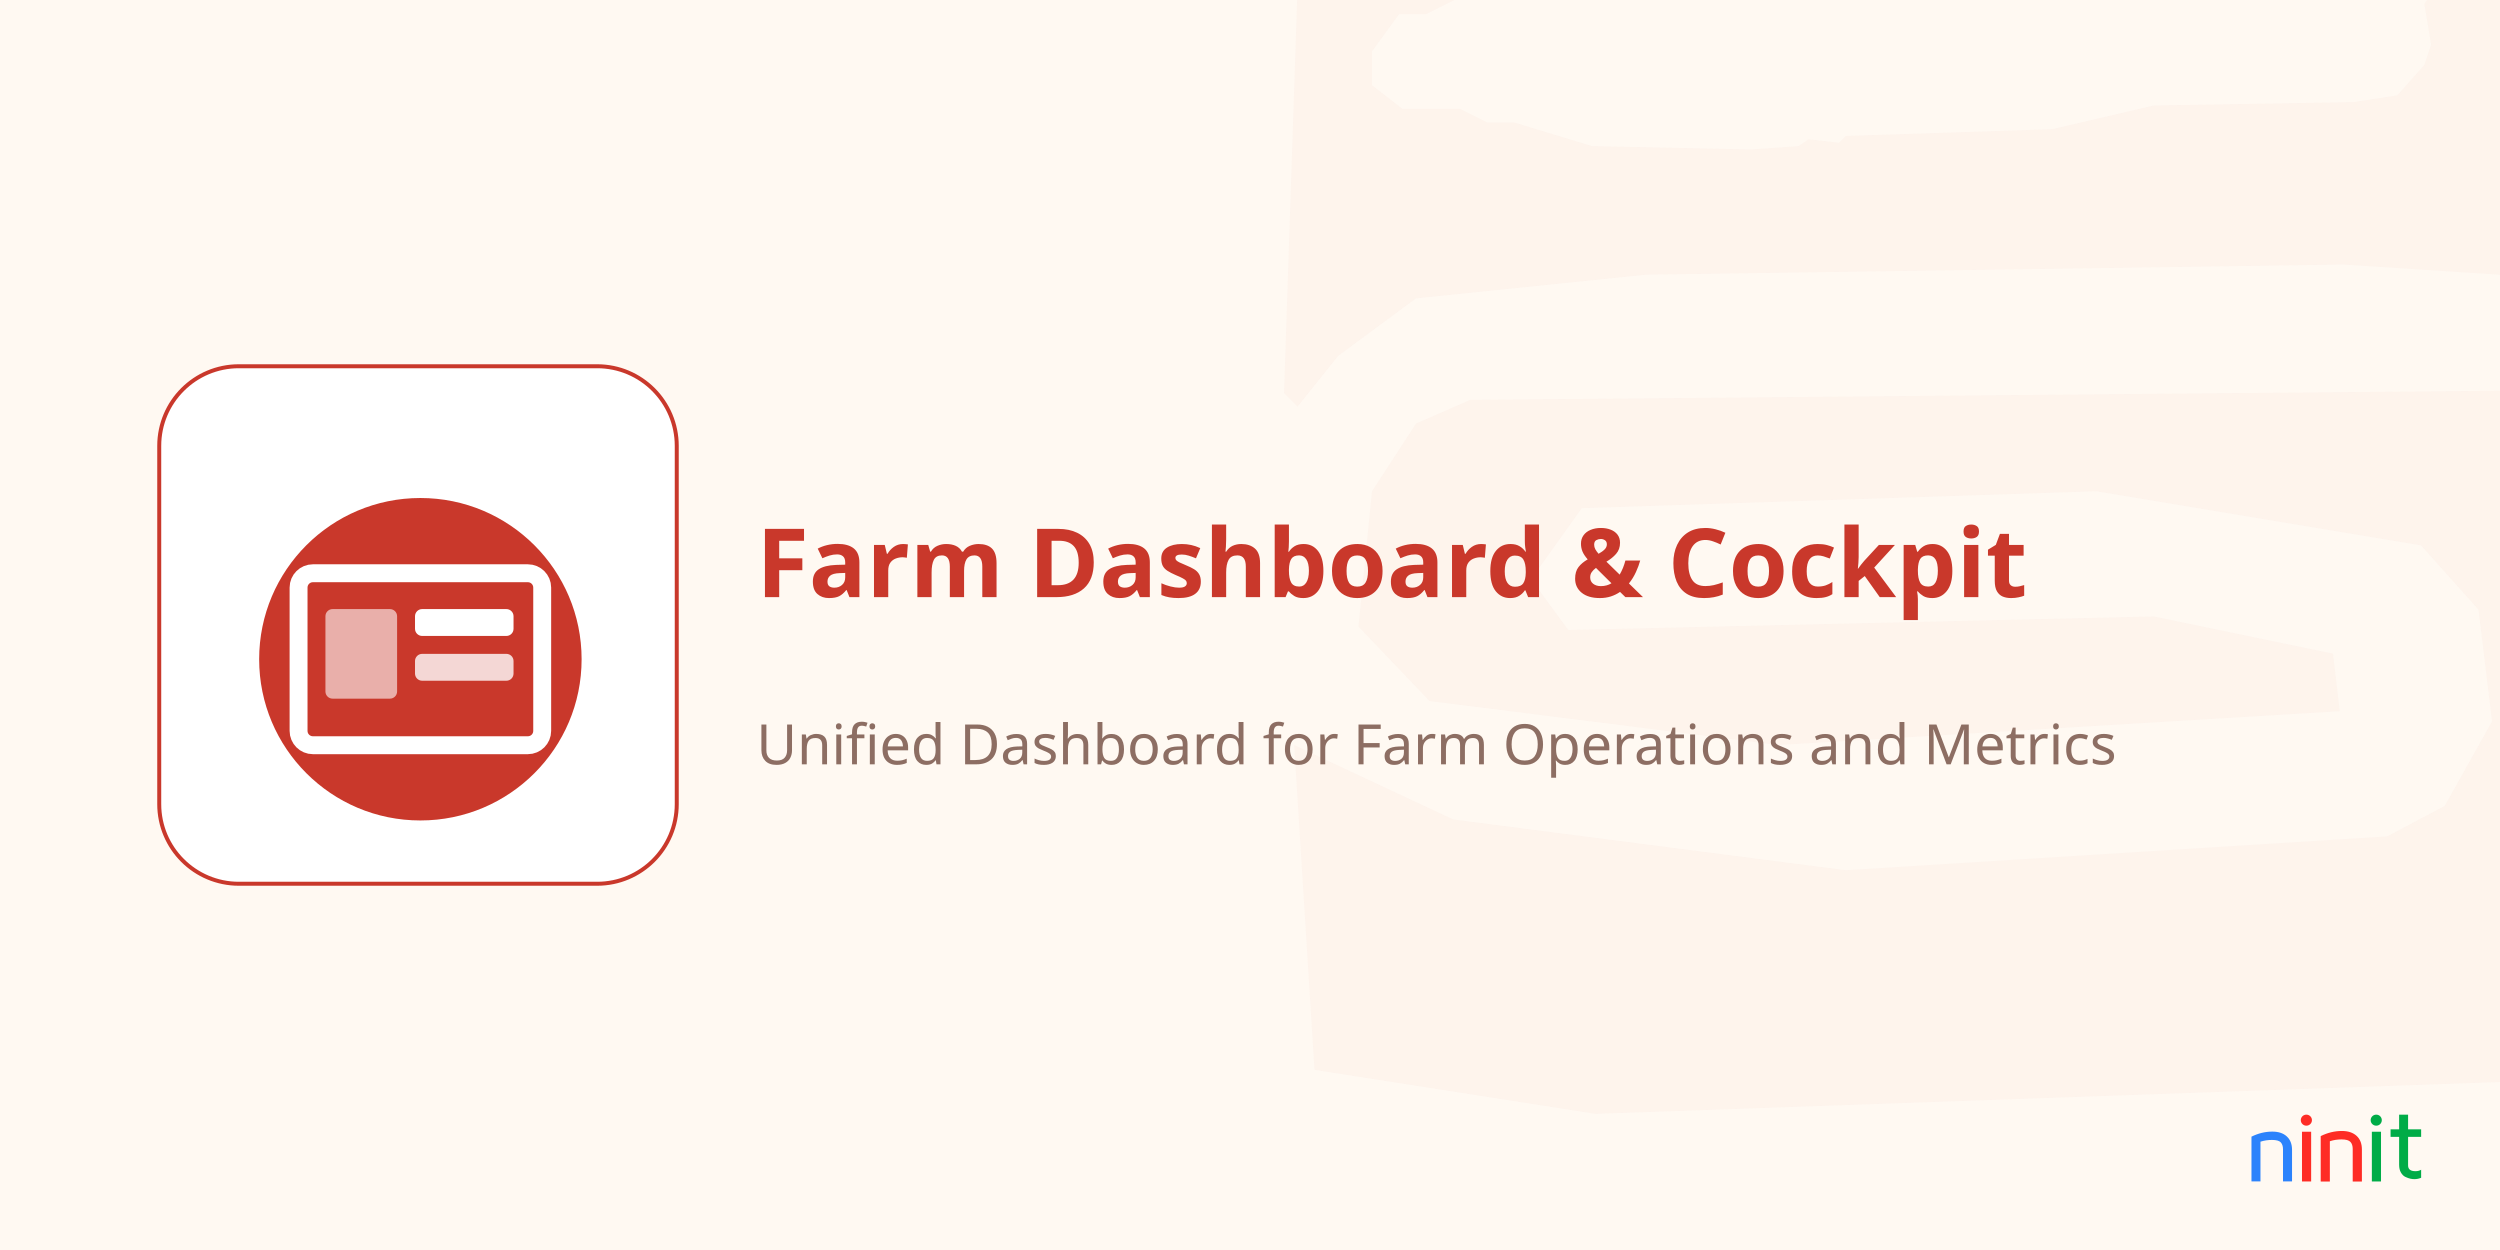
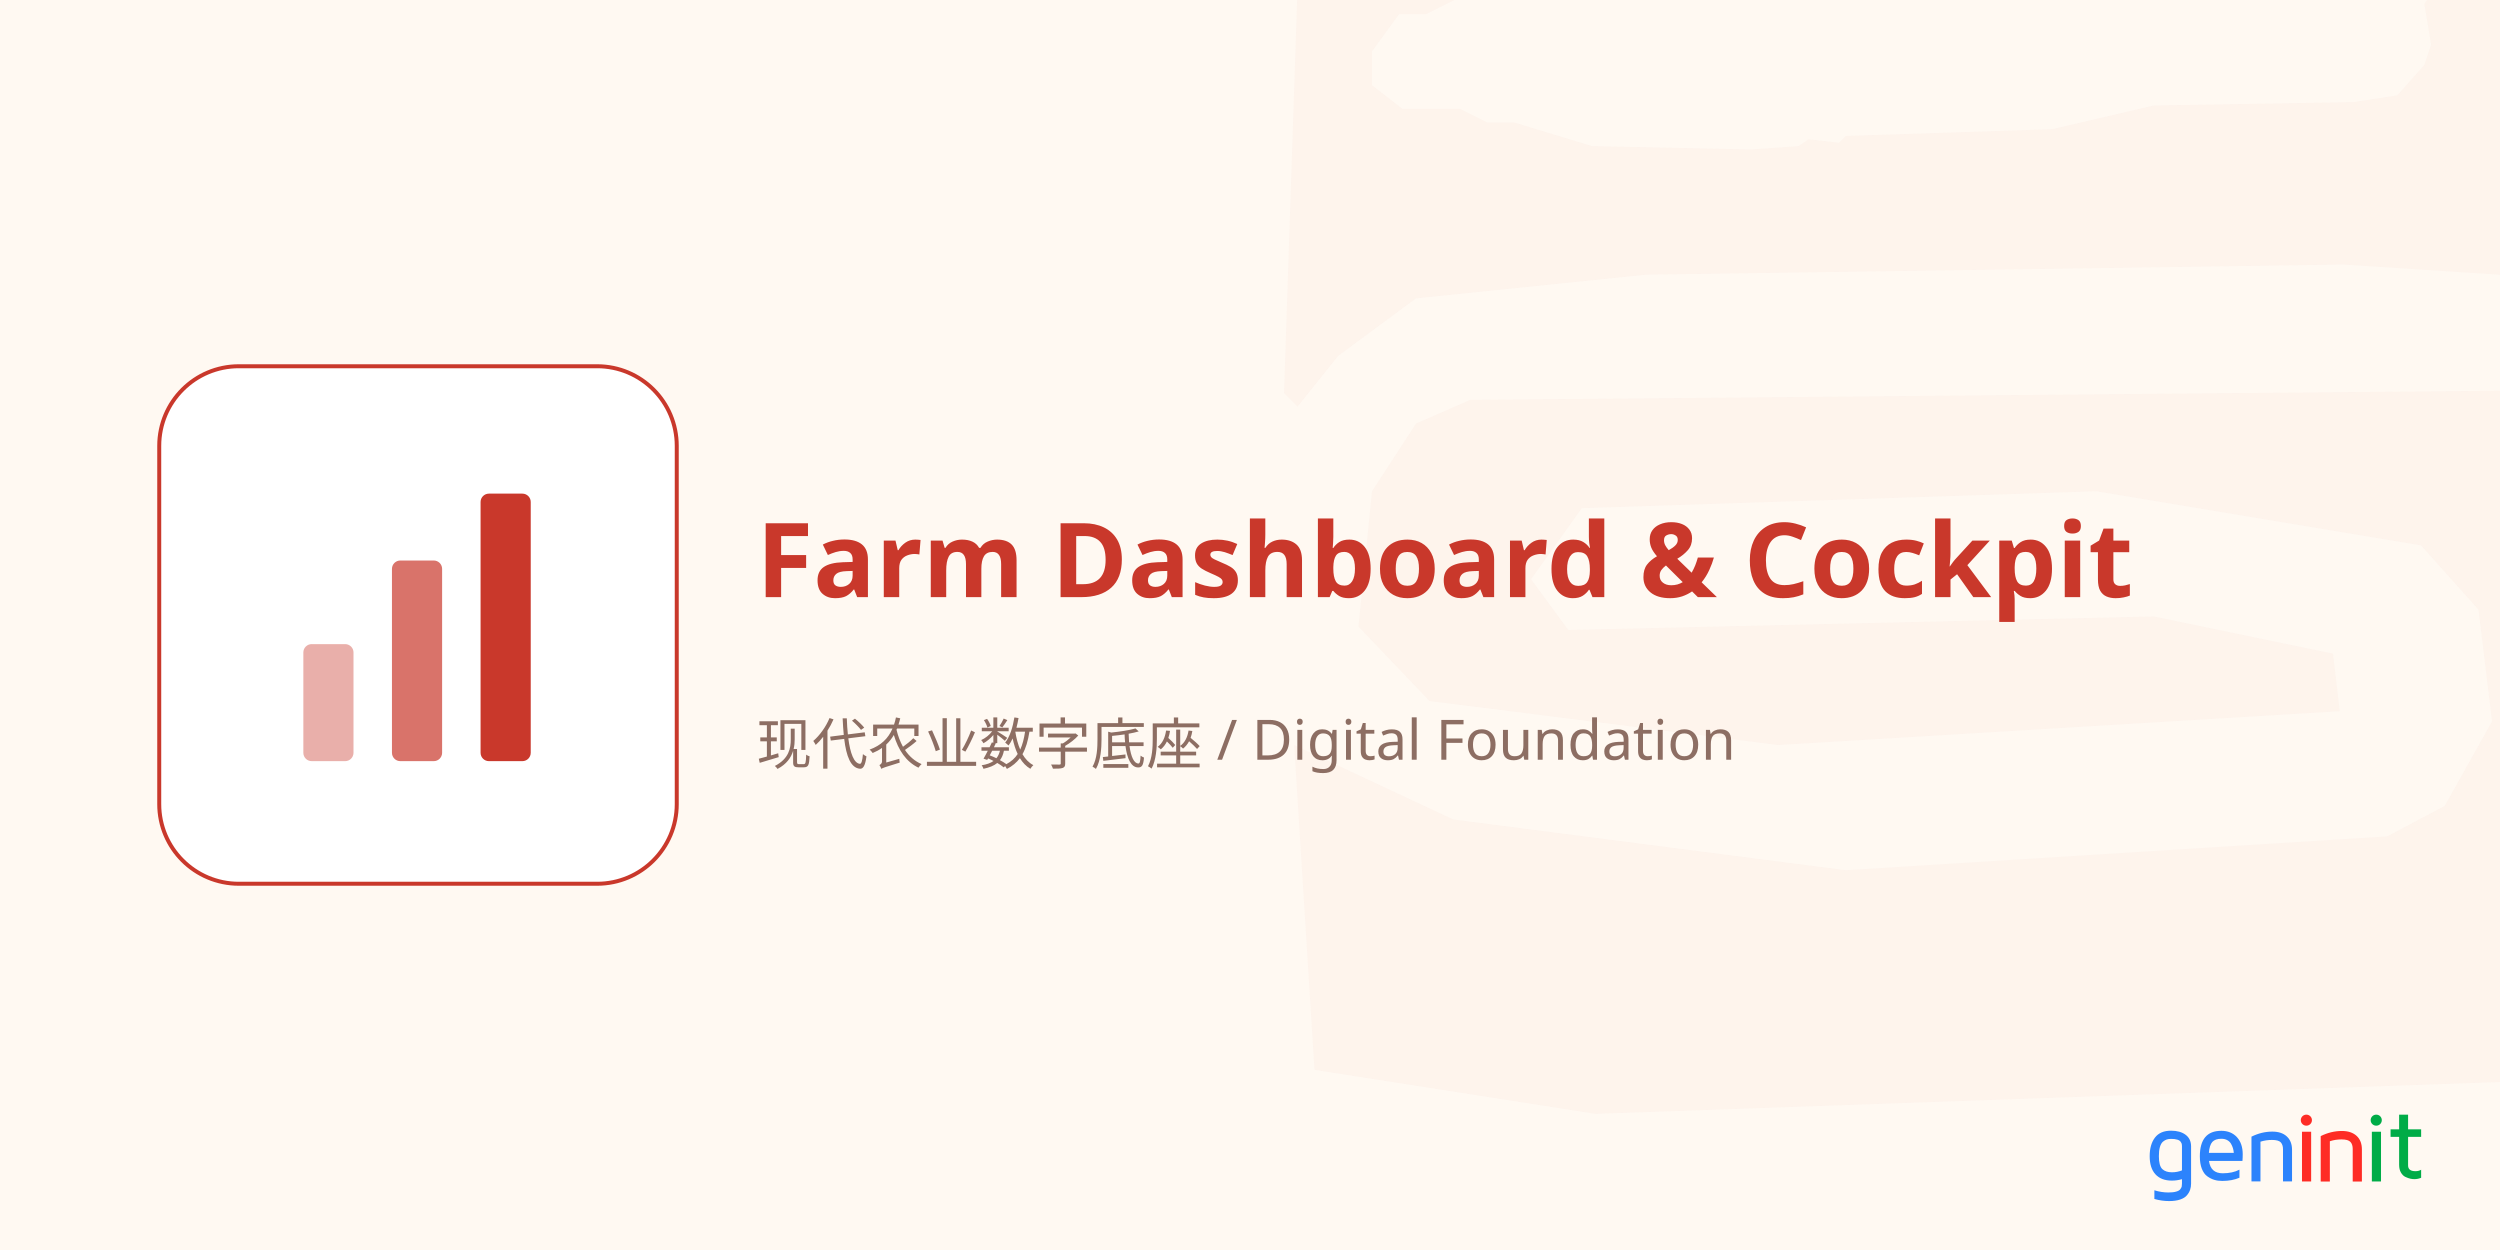
<svg xmlns="http://www.w3.org/2000/svg" width="628" height="314" viewBox="0 0 628 314">
  <rect width="628" height="314" fill="#FFF9F2" />
  <g transform="translate(320, -50) scale(0.85)" opacity="0.03">
    <path fill-rule="evenodd" fill="#C9382B" d="M 395,174 58,177 42,184 29,204 25,244 46,266 149,279 315,269 313,252 260,241 87,245 76,230 91,209 243,204 339,220 356,239 360,272 346,297 329,306 169,316 53,301 6,279 12,375 95,388 379,378 391,368 Z M 386,15 375,7 354,3 299,3 298,0 277,0 264,4 127,3 29,8 19,16 13,27 7,55 3,175 7,179 19,164 42,147 110,140 316,137 362,140 392,147 393,61 Z M 342,57 340,60 342,72 340,78 332,87 319,89 260,90 230,97 169,99 167,101 158,100 155,102 141,103 94,102 71,95 63,95 55,91 38,91 29,84 29,74 37,63 45,63 55,58 63,58 82,52 95,53 134,49 197,50 228,47 261,47 311,51 326,50 Z" />
  </g>
  <rect x="40" y="92" width="130" height="130" rx="20" fill="white" stroke="#C9382B" stroke-width="1" />
-   <g transform="translate(48, 108) scale(0.45)">
-     <circle cx="128" cy="128" r="90" fill="#C9382B" />
-     <rect x="60" y="80" width="136" height="96" rx="8" fill="none" stroke="white" stroke-width="10" />
-     <rect x="75" y="100" width="40" height="50" rx="4" fill="white" opacity="0.6" />
-     <rect x="125" y="100" width="55" height="15" rx="4" fill="white" />
-     <rect x="125" y="125" width="55" height="15" rx="4" fill="white" opacity="0.8" />
+   <g transform="translate(51, 103) scale(0.42)">
+     <rect x="60" y="140" width="30" height="70" rx="5" fill="#C9382B" opacity="0.4" />
+     <rect x="113" y="90" width="30" height="120" rx="5" fill="#C9382B" opacity="0.7" />
+     <rect x="166" y="50" width="30" height="160" rx="5" fill="#C9382B" />
  </g>
  <g transform="translate(190, 150)">
-     <text x="0" y="0" fill="#C9382B" font-family="'PingFang SC', 'Microsoft YaHei', 'SimHei', 'Source Han Sans CN', sans-serif" font-size="24" font-weight="bold">Farm Dashboard &amp; Cockpit</text>
-     <text x="0" y="42" fill="#8D6E63" font-family="'PingFang SC', 'Microsoft YaHei', 'SimHei', 'Source Han Sans CN', sans-serif" font-size="14">Unified Dashboard for Farm Operations and Metrics</text>
+     <text x="0" y="0" fill="#C9382B" font-family="'PingFang SC', 'Microsoft YaHei', 'SimHei', sans-serif" font-size="26" font-weight="bold">Farm Dashboard &amp; Cockpit</text>
+     <text x="0" y="42" fill="#8D6E63" font-family="'PingFang SC', 'Microsoft YaHei', 'SimHei', sans-serif" font-size="14">现代农业数字底座 / Digital Foundation</text>
  </g>
  <g transform="translate(540, 280) scale(0.1)">
    <path d="M605.1,55.8 L605.1,36.8 L626.6,36.8 L626.6,0 L649.1,0 L649.1,36.8 L681.9,36.8 L681.9,55.8 L649.1,55.8 L649.1,127.5 C649.1,137.2 655.2,142 667.4,142 C667.4,142 667.5,142 667.6,142 C673.2,142 678,140.8 681.9,138.4 L681.9,158.6 C676.3,160.9 670.7,162 665.1,162 C664.9,162 664.7,162 664.5,162 C661.5,162 658.3,161.6 654.9,160.9 C651.6,160.2 647.5,158.8 642.8,156.6 C638.1,154.5 634.2,150.8 631.2,145.5 C628.1,140.3 626.6,133.7 626.6,125.9 L626.6,55.8 L605.1,55.8 Z" fill="#00AC47" />
    <path d="M555.1,13.9 C555.1,6.2 561.3,0 569,0 L569.3,0 C576.9,0 583.1,6.2 583.1,13.9 C583.1,21.5 576.9,27.7 569.3,27.7 L569,27.7 C561.3,27.7 555.1,21.5 555.1,13.9 Z M558.1,167.8 L558.1,43 L581.1,43 L581.1,167.8 L558.1,167.8 Z" fill="#00AC47" />
    <path d="M429.6,168 L429.6,53.9 C446.9,45.3 464.7,41 482.8,41 C498.5,41 510.8,45.1 519.8,53.3 C528.7,61.5 533.1,72.9 533.1,87.5 L533.1,168 L510,168 L510,85.9 C510,78.6 508.2,72.8 504.4,68.6 C500.7,64.4 493.2,62.2 481.8,62.2 C471.7,62.2 461.9,63.7 452.6,66.8 L452.6,168 L429.6,168 Z" fill="#FE2C25" />
    <path d="M379.6,13.9 C379.6,6.2 385.8,0 393.5,0 L393.7,0 C401.4,0 407.6,6.2 407.6,13.9 C407.6,21.5 401.4,27.7 393.7,27.7 L393.5,27.7 C385.8,27.7 379.6,21.5 379.6,13.9 Z M382.6,167.8 L382.6,43 L405.6,43 L405.6,167.8 L382.6,167.8 Z" fill="#FE2C25" />
    <path d="M255.7,167.6 L255.7,55.3 C272.8,46.8 290.2,42.6 308.1,42.6 C323.6,42.6 335.7,46.6 344.4,54.7 C353.2,62.8 357.6,74 357.6,88.4 L357.6,167.6 L334.9,167.6 L334.9,86.8 C334.9,79.6 333.1,73.9 329.4,69.7 C325.7,65.6 318.3,63.5 307.1,63.5 C297.1,63.5 287.5,65 278.3,67.9 L278.3,167.6 L255.7,167.6 Z" fill="#2C83FC" />
+     <path d="M126,104.9 C126,62 144,40.6 179.8,40.6 C179.9,40.6 180,40.6 180,40.6 C196.3,40.6 209.3,45.9 219.1,56.5 C228.8,67.2 233.7,81.5 233.7,99.3 C233.7,105.2 233.5,110.9 233,116.3 L149,116.3 C151.7,136.9 163.2,147.3 183.4,147.3 C199.8,147.3 213.9,144.3 225.5,138.2 L225.5,158.5 C212.9,163.8 198.7,166.5 182.9,166.5 C182.7,166.5 182.4,166.5 182.2,166.5 C175,166.5 168.4,165.6 162.4,163.8 C156.4,162 150.4,159 144.7,154.9 C138.9,150.8 134.4,144.4 131,135.9 C127.7,127.3 126,117 126,104.9 Z M148.7,96 L211.3,96 C211,91.9 210.3,88.1 209.2,84.4 C208.1,80.7 206.5,76.9 204.3,73.1 C202.1,69.3 199,66.3 194.8,64 C190.7,61.7 185.8,60.6 180,60.6 C169.8,60.6 162.3,63.2 157.4,68.5 C152.6,73.8 149.7,83 148.7,96 Z" fill="#2C83FC" />
+     <path d="M0,104.3 C0,84.9 4.4,69.3 13.2,57.7 C22,46.1 35.5,40.3 53.7,40.3 C68.9,40.3 81.1,43.7 90.3,50.6 C99.5,57.5 104,67.3 104,79.9 L104,173.2 C104,178.7 103.2,183.9 101.6,188.6 C100,193.4 97.4,198 93.6,202.5 C89.8,207.1 84.2,210.6 76.6,213.2 C69,215.8 59.8,217.1 48.9,217.1 C36.4,217.1 24,215.3 11.8,211.8 L11.8,190 C23.6,193.7 35.4,195.5 47,195.5 C55,195.5 61.5,194.8 66.6,193.3 C71.6,191.9 75.1,189.9 77,187.2 C78.9,184.6 80.1,182.3 80.5,180.5 C80.9,178.6 81.1,176.2 81.1,173.2 L81.1,162.1 C72.6,164.5 64.2,165.7 55.8,165.7 C37.9,165.7 24.1,160.4 14.5,149.9 C4.8,139.3 0,124.1 0,104.3 Z M23.1,104.3 C23.1,120.6 26,131.4 31.8,136.8 C37.6,142.2 45.6,144.8 55.8,144.8 C64.8,144.8 73.2,143.2 81.1,140 L81.1,78.5 C81.1,76.6 80.9,75 80.6,73.7 C80.3,72.4 79.4,70.5 77.8,68.2 C76.3,65.8 73.5,64 69.4,62.8 C65.3,61.5 60.1,60.9 53.7,60.9 C49.6,60.9 45.9,61.4 42.8,62.4 C39.7,63.4 36.5,65.3 33.2,68 C30,70.8 27.5,75.2 25.7,81.3 C23.9,87.4 23.1,95.1 23.1,104.3 Z" fill="#2C83FC" />
  </g>
</svg>
